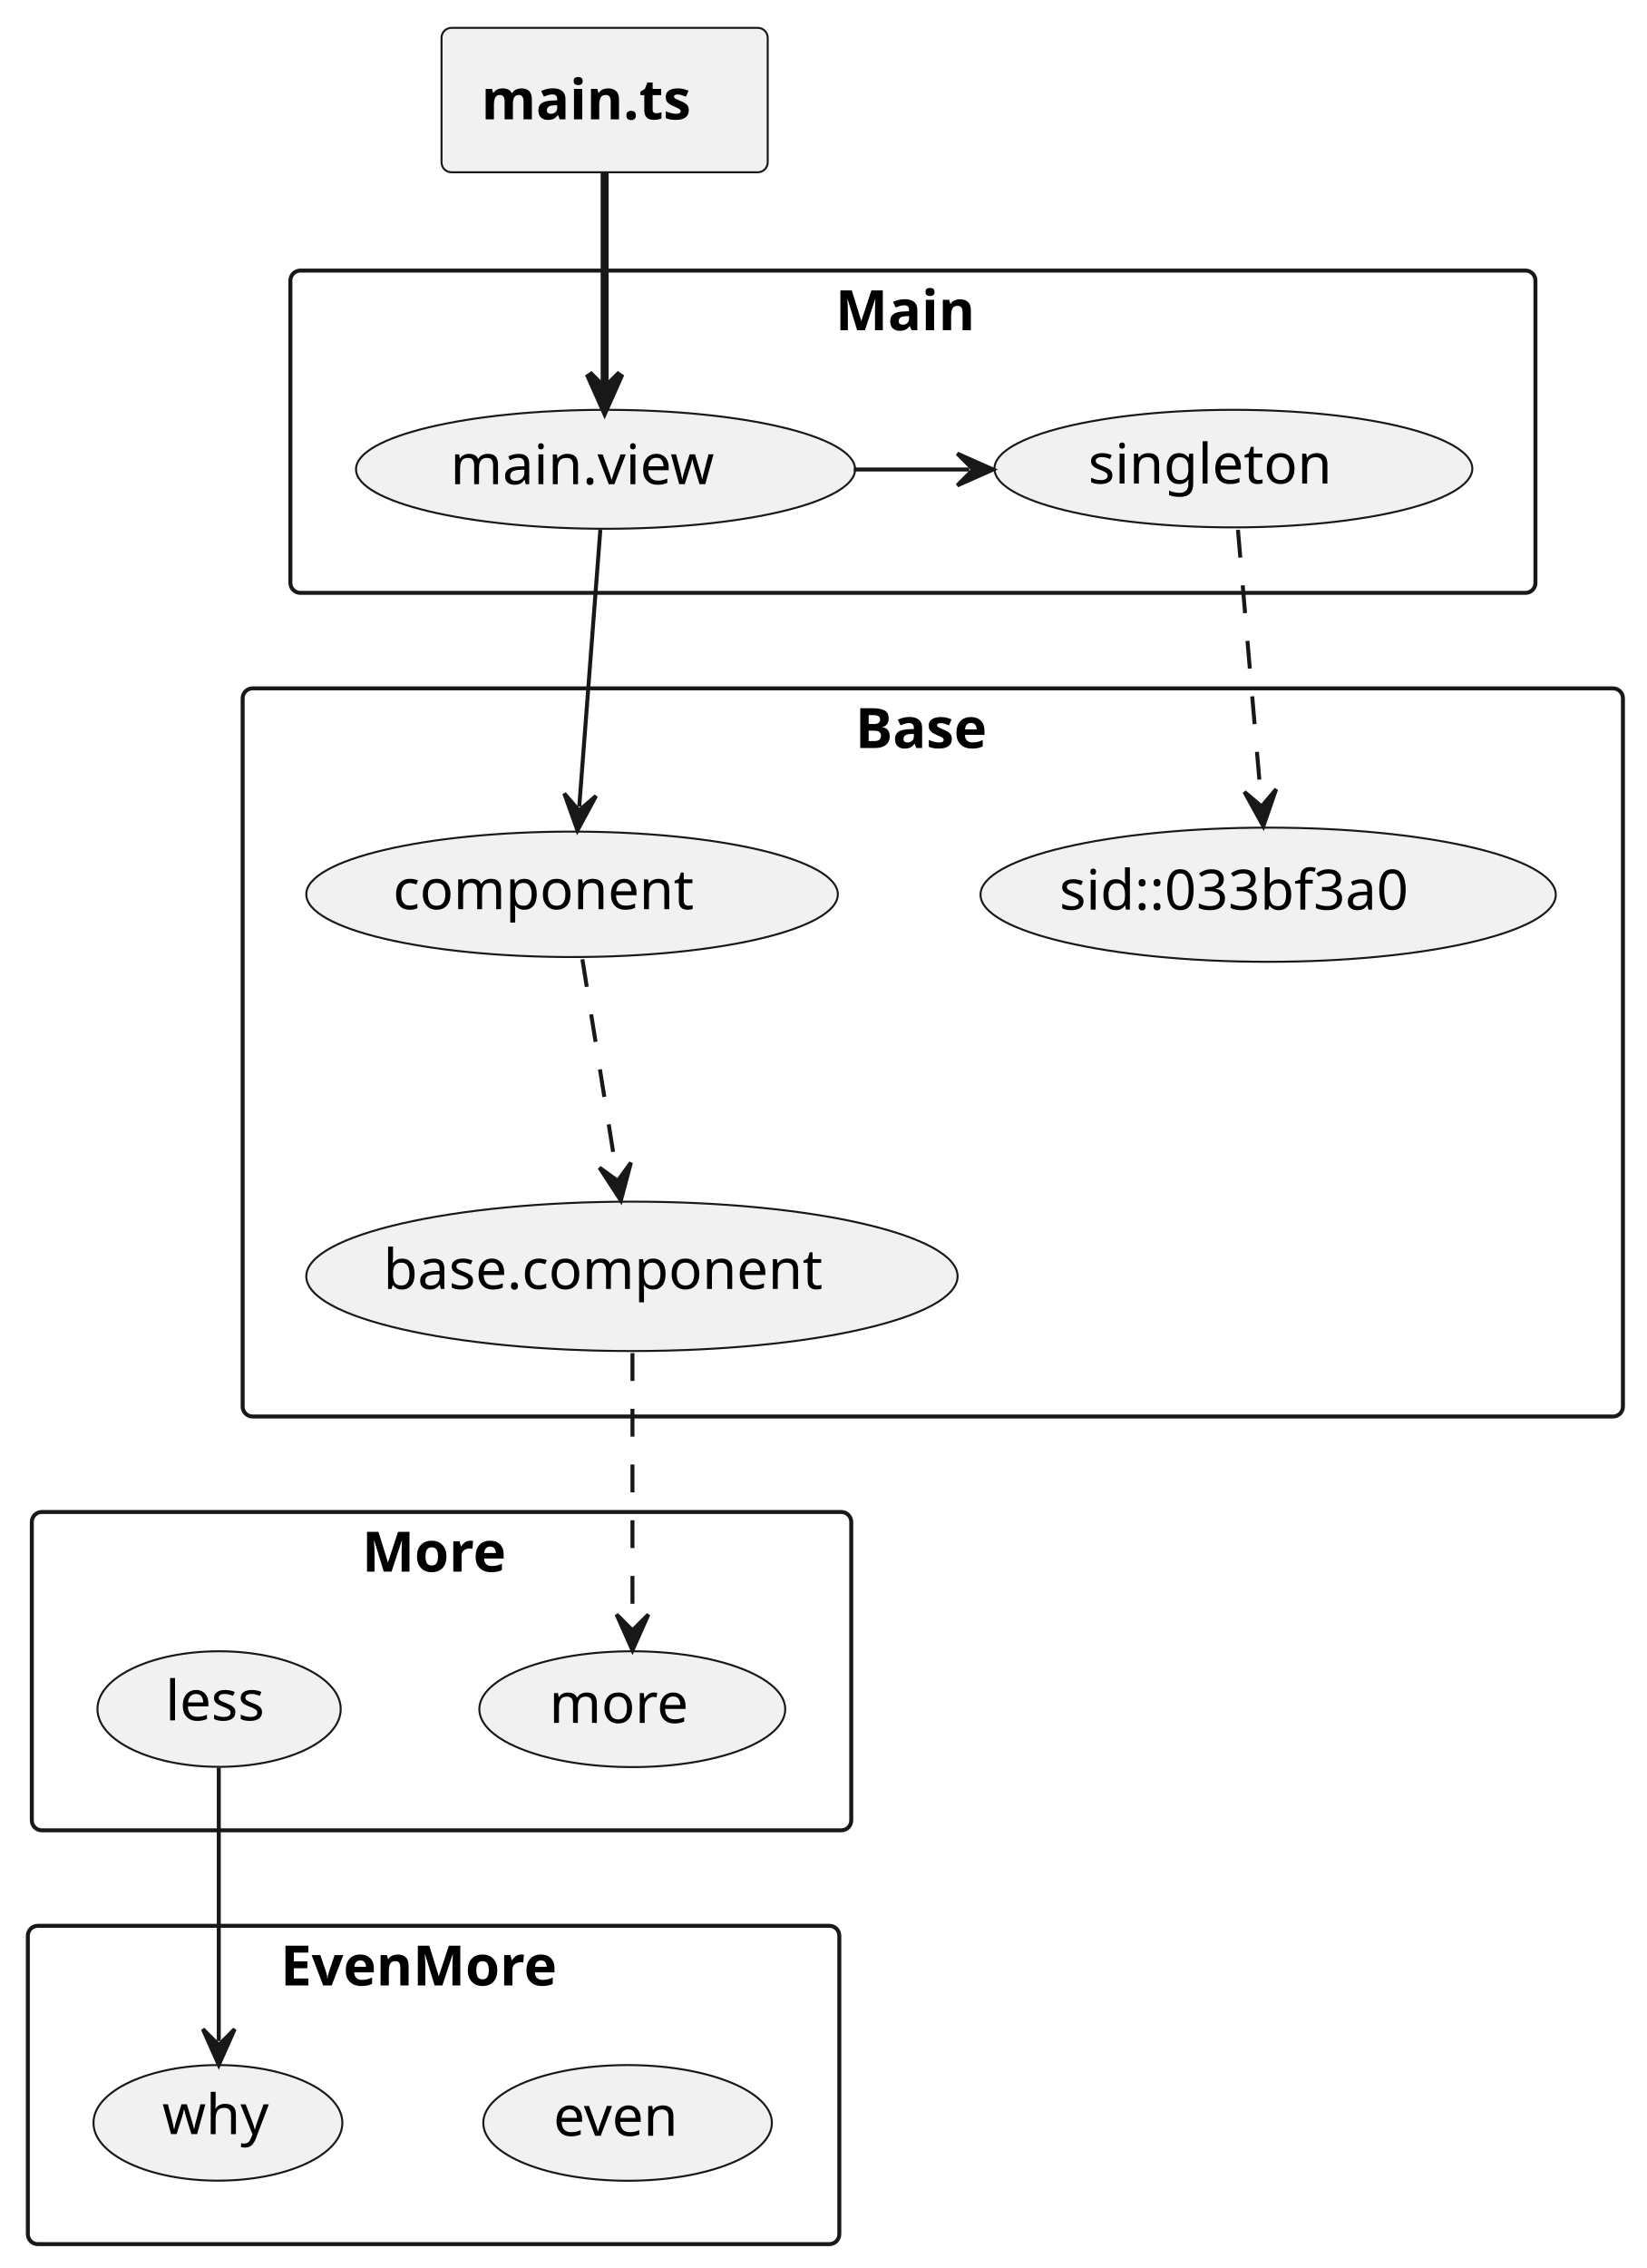
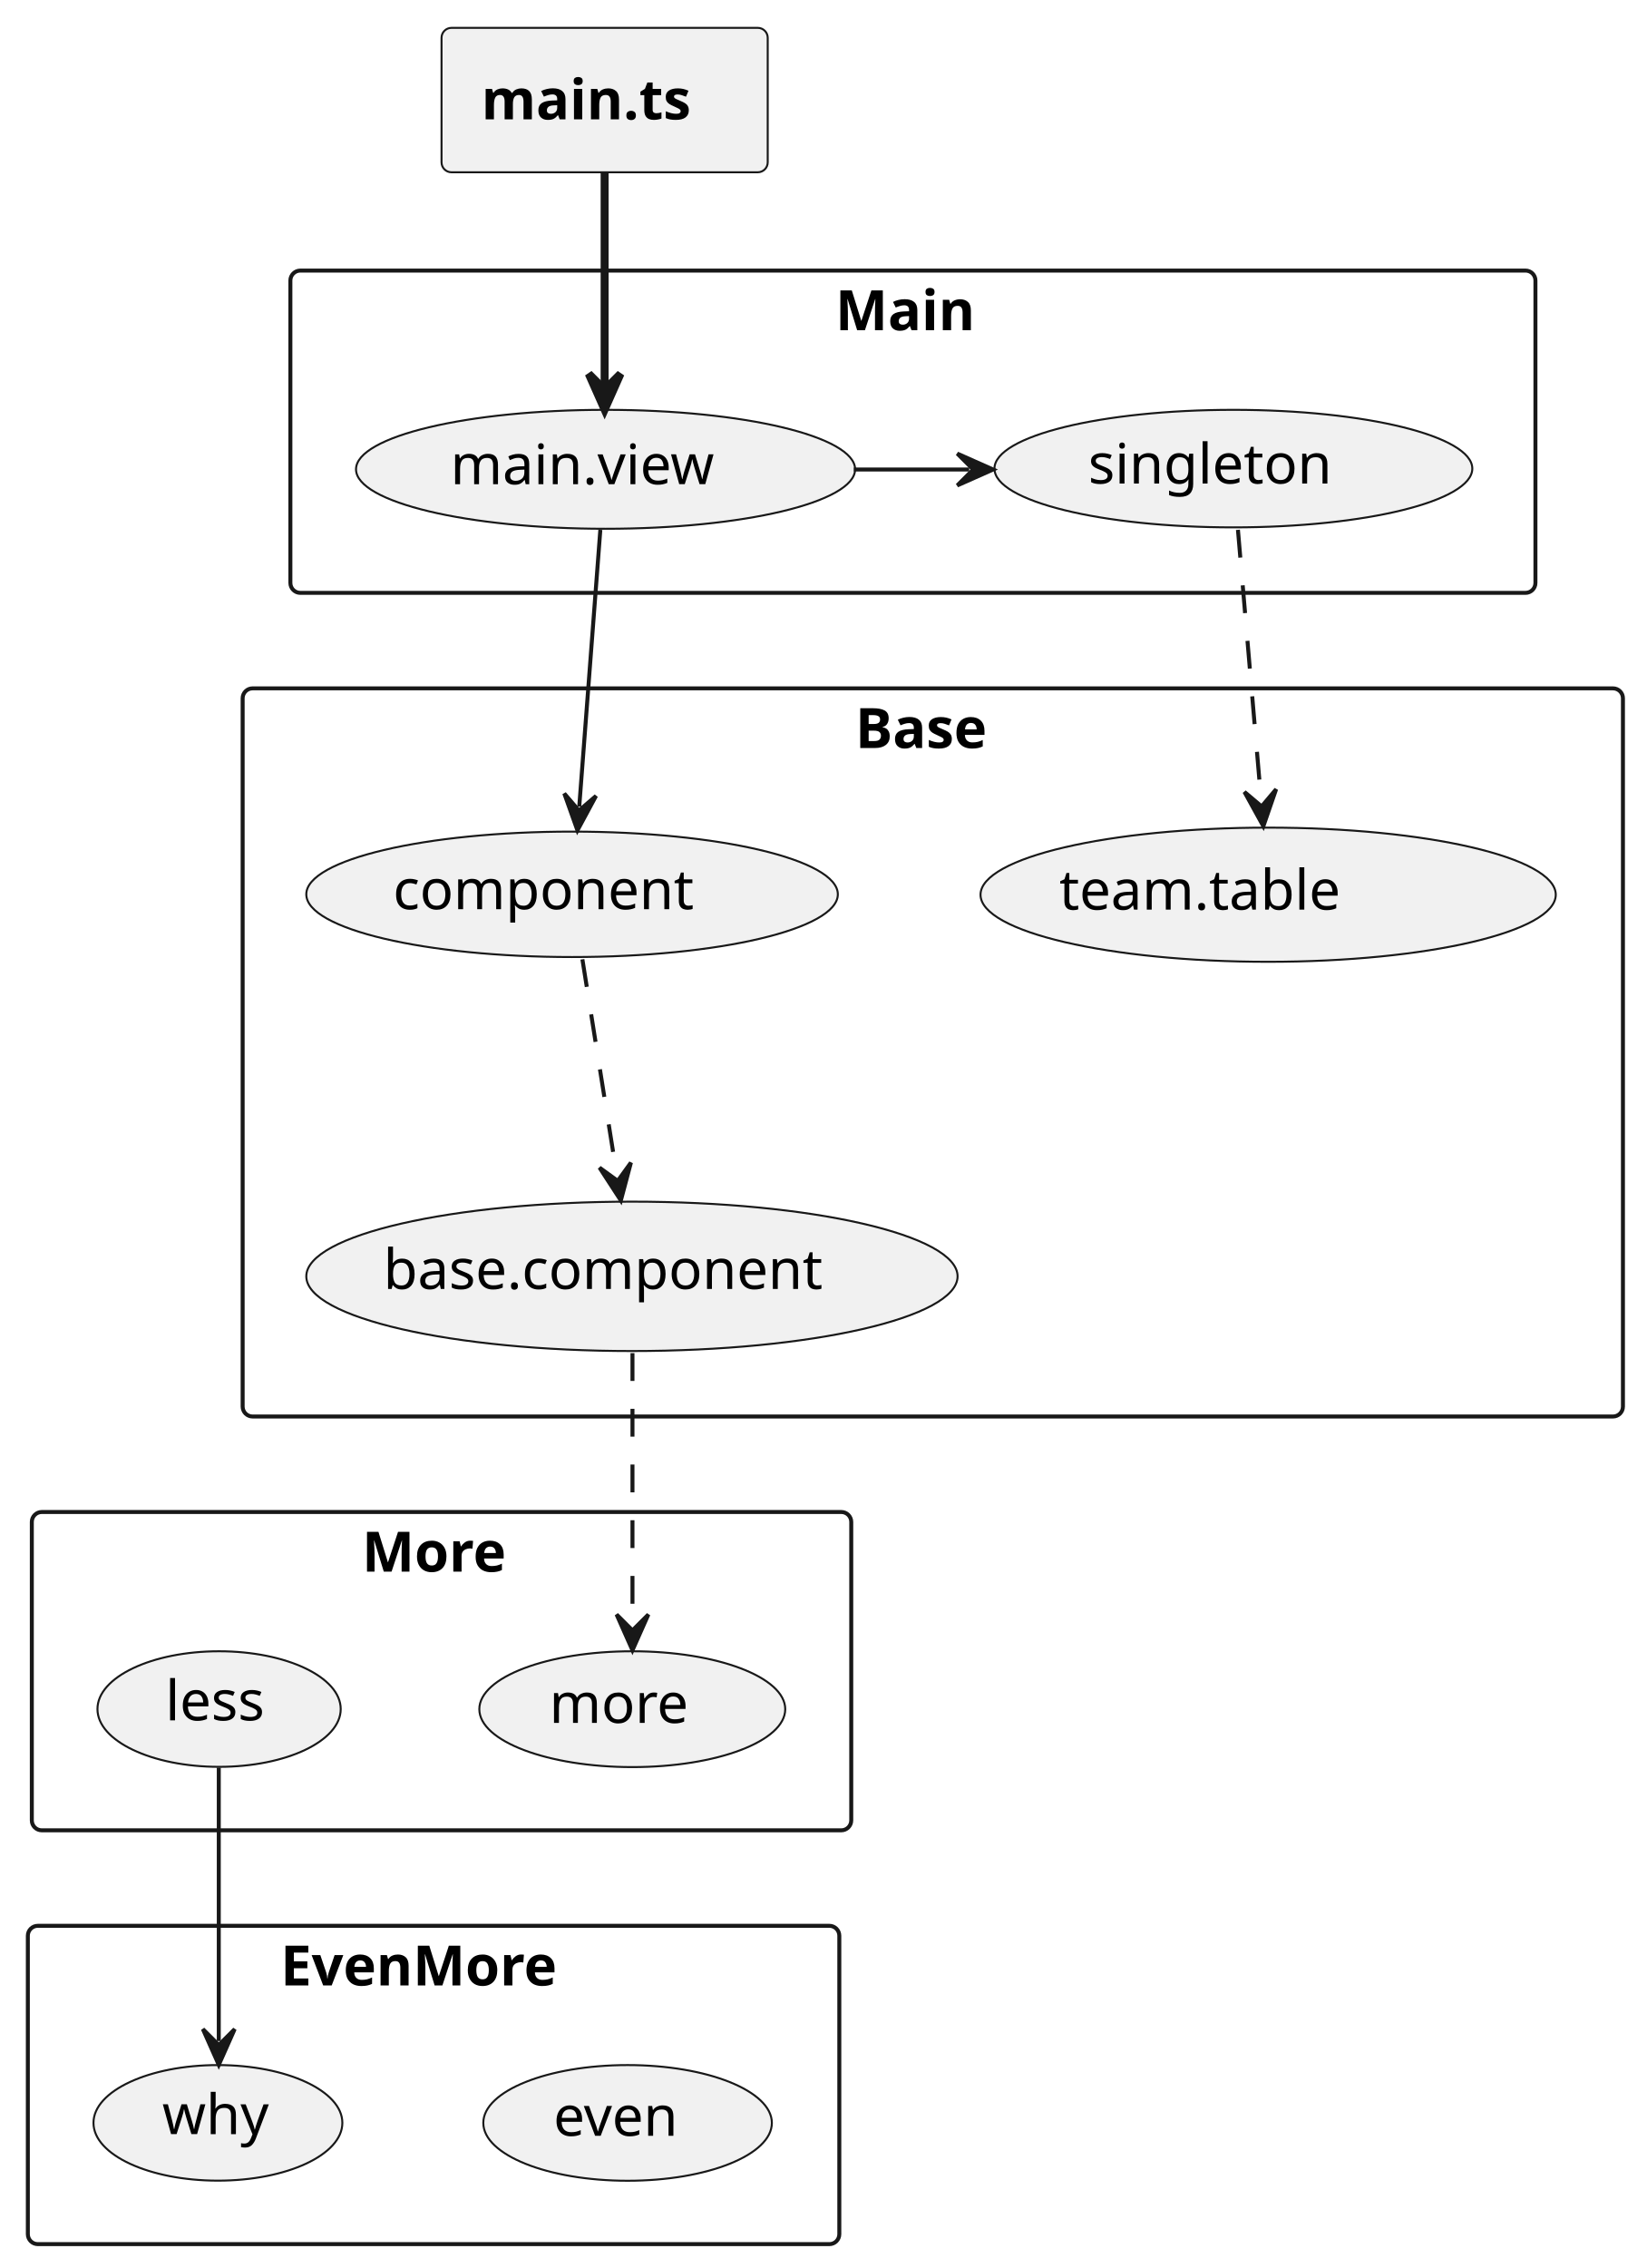
<svg xmlns="http://www.w3.org/2000/svg" contentStyleType="text/css" height="570px" preserveAspectRatio="none" style="width:414px;height:570px;background:#FFFFFF;" version="1.1" viewBox="0 0 414 570" width="414px" zoomAndPan="magnify">
  <defs />
  <g>
    <g id="cluster_Main">
      <rect fill="none" height="81" rx="2.5" ry="2.5" style="stroke:#181818;stroke-width:1.0;" width="313" x="73" y="68" />
      <text fill="#000000" font-family="sans-serif" font-size="14" font-weight="bold" lengthAdjust="spacing" textLength="39" x="210" y="82.995">Main</text>
    </g>
    <g id="cluster_Base">
      <rect fill="none" height="183" rx="2.5" ry="2.5" style="stroke:#181818;stroke-width:1.0;" width="347" x="61" y="173" />
      <text fill="#000000" font-family="sans-serif" font-size="14" font-weight="bold" lengthAdjust="spacing" textLength="39" x="215" y="187.995">Base</text>
    </g>
    <g id="cluster_More">
      <rect fill="none" height="80" rx="2.5" ry="2.5" style="stroke:#181818;stroke-width:1.0;" width="206" x="8" y="380" />
      <text fill="#000000" font-family="sans-serif" font-size="14" font-weight="bold" lengthAdjust="spacing" textLength="40" x="91" y="394.995">More</text>
    </g>
    <g id="cluster_EvenMore">
      <rect fill="none" height="80" rx="2.5" ry="2.5" style="stroke:#181818;stroke-width:1.0;" width="204" x="7" y="484" />
      <text fill="#000000" font-family="sans-serif" font-size="14" font-weight="bold" lengthAdjust="spacing" textLength="77" x="70.5" y="498.995">EvenMore</text>
    </g>
    <g id="elem_main.view">
      <ellipse cx="152.235" cy="117.947" fill="#F1F1F1" rx="62.735" ry="14.947" style="stroke:#181818;stroke-width:0.5;" />
      <text fill="#000000" font-family="sans-serif" font-size="14" lengthAdjust="spacing" textLength="72" x="113.235" y="121.695">main.view</text>
    </g>
    <g id="elem_singleton">
      <ellipse cx="310.066" cy="117.772" fill="#F1F1F1" rx="60.066" ry="14.772" style="stroke:#181818;stroke-width:0.5;" />
      <text fill="#000000" font-family="sans-serif" font-size="14" lengthAdjust="spacing" textLength="67" x="273.566" y="121.52">singleton</text>
    </g>
    <g id="elem_base.component">
      <ellipse cx="158.866" cy="320.773" fill="#F1F1F1" rx="81.866" ry="18.773" style="stroke:#181818;stroke-width:0.5;" />
      <text fill="#000000" font-family="sans-serif" font-size="14" lengthAdjust="spacing" textLength="123" x="96.38" y="323.946">base.component</text>
    </g>
    <g id="elem_component">
      <ellipse cx="143.814" cy="224.763" fill="#F1F1F1" rx="66.814" ry="15.763" style="stroke:#181818;stroke-width:0.5;" />
      <text fill="#000000" font-family="sans-serif" font-size="14" lengthAdjust="spacing" textLength="84" x="98.814" y="228.51">component</text>
    </g>
    <g id="elem_model">
      <ellipse cx="318.807" cy="224.862" fill="#F1F1F1" rx="72.307" ry="16.861" style="stroke:#181818;stroke-width:0.5;" />
-       <text fill="#000000" font-family="sans-serif" font-size="14" lengthAdjust="spacing" textLength="99" x="266.307" y="228.609">sid::033bf3a0</text>
+       <text fill="#000000" font-family="sans-serif" font-size="14" lengthAdjust="spacing" textLength="99" x="266.307" y="228.609">team.table</text>
    </g>
    <g id="elem_more">
      <ellipse cx="158.953" cy="429.556" fill="#F1F1F1" rx="38.453" ry="14.556" style="stroke:#181818;stroke-width:0.5;" />
      <text fill="#000000" font-family="sans-serif" font-size="14" lengthAdjust="spacing" textLength="38" x="138.09" y="433.01">more</text>
    </g>
    <g id="elem_less">
      <ellipse cx="55.077" cy="429.524" fill="#F1F1F1" rx="30.577" ry="14.524" style="stroke:#181818;stroke-width:0.5;" />
      <text fill="#000000" font-family="sans-serif" font-size="14" lengthAdjust="spacing" textLength="27" x="41.577" y="432.37">less</text>
    </g>
    <g id="elem_even">
      <ellipse cx="157.772" cy="533.537" fill="#F1F1F1" rx="36.272" ry="14.537" style="stroke:#181818;stroke-width:0.5;" />
      <text fill="#000000" font-family="sans-serif" font-size="14" lengthAdjust="spacing" textLength="35" x="139.146" y="536.774">even</text>
    </g>
    <g id="elem_why">
      <ellipse cx="54.784" cy="533.524" fill="#F1F1F1" rx="31.284" ry="14.524" style="stroke:#181818;stroke-width:0.5;" />
      <text fill="#000000" font-family="sans-serif" font-size="14" lengthAdjust="spacing" textLength="28" x="40.784" y="536.37">why</text>
    </g>
    <g id="elem_main_ts">
      <rect fill="#F1F1F1" height="36.297" rx="2.5" ry="2.5" style="stroke:#181818;stroke-width:0.5;" width="82" x="111" y="7" />
      <text fill="#000000" font-family="sans-serif" font-size="14" font-weight="bold" lengthAdjust="spacing" textLength="62" x="121" y="29.995">main.ts</text>
    </g>
    <g id="link_component_base.component">
      <path d="M146.41,241.103 C149.044,257.606 152.316,278.119 155.136,295.785 " fill="none" id="component-to-base.component" style="stroke:#181818;stroke-width:1.0;stroke-dasharray:7.0,7.0;" />
      <polygon fill="#181818" points="156.081,301.71,158.613,292.192,155.293,296.772,150.713,293.453,156.081,301.71" style="stroke:#181818;stroke-width:1.0;" />
    </g>
    <g id="link_main_ts_main.view">
      <path d="M152,43.116 C152,60.415 152,80.829 152,96.943 " fill="none" id="main_ts-to-main.view" style="stroke:#181818;stroke-width:2.0;" />
      <polygon fill="#181818" points="152,102.943,156,93.943,152,97.943,148,93.943,152,102.943" style="stroke:#181818;stroke-width:2.0;" />
    </g>
    <g id="link_main.view_component">
      <path d="M150.921,133.161 C149.42,152.865 147.168,182.429 145.621,202.721 " fill="none" id="main.view-to-component" style="stroke:#181818;stroke-width:1.0;" />
      <polygon fill="#181818" points="145.165,208.704,149.838,200.034,145.545,203.719,141.861,199.426,145.165,208.704" style="stroke:#181818;stroke-width:1.0;" />
    </g>
    <g id="link_main.view_singleton">
      <path d="M214.645,118 C226.316,118 231.987,118 243.658,118 " fill="none" id="main.view-to-singleton" style="stroke:#181818;stroke-width:1.0;" />
      <polygon fill="#181818" points="249.658,118,240.658,114,244.658,118,240.658,122,249.658,118" style="stroke:#181818;stroke-width:1.0;" />
    </g>
    <g id="link_singleton_model">
      <path d="M311.214,133.161 C312.874,152.529 315.334,181.226 317.087,201.675 " fill="none" id="singleton-to-model" style="stroke:#181818;stroke-width:1.0;stroke-dasharray:7.0,7.0;" />
      <polygon fill="#181818" points="317.599,207.653,320.816,198.344,317.172,202.671,312.845,199.028,317.599,207.653" style="stroke:#181818;stroke-width:1.0;" />
    </g>
    <g id="link_base.component_more">
      <path d="M159,340.066 C159,361.193 159,389.695 159,408.758 " fill="none" id="base.component-to-more" style="stroke:#181818;stroke-width:1.0;stroke-dasharray:7.0,7.0;" />
      <polygon fill="#181818" points="159,414.758,163,405.758,159,409.758,155,405.758,159,414.758" style="stroke:#181818;stroke-width:1.0;" />
    </g>
    <g id="link_less_why">
      <path d="M55,444.256 C55,463.832 55,493.506 55,512.962 " fill="none" id="less-to-why" style="stroke:#181818;stroke-width:1.0;" />
      <polygon fill="#181818" points="55,518.962,59,509.962,55,513.962,51,509.962,55,518.962" style="stroke:#181818;stroke-width:1.0;" />
    </g>
  </g>
</svg>
